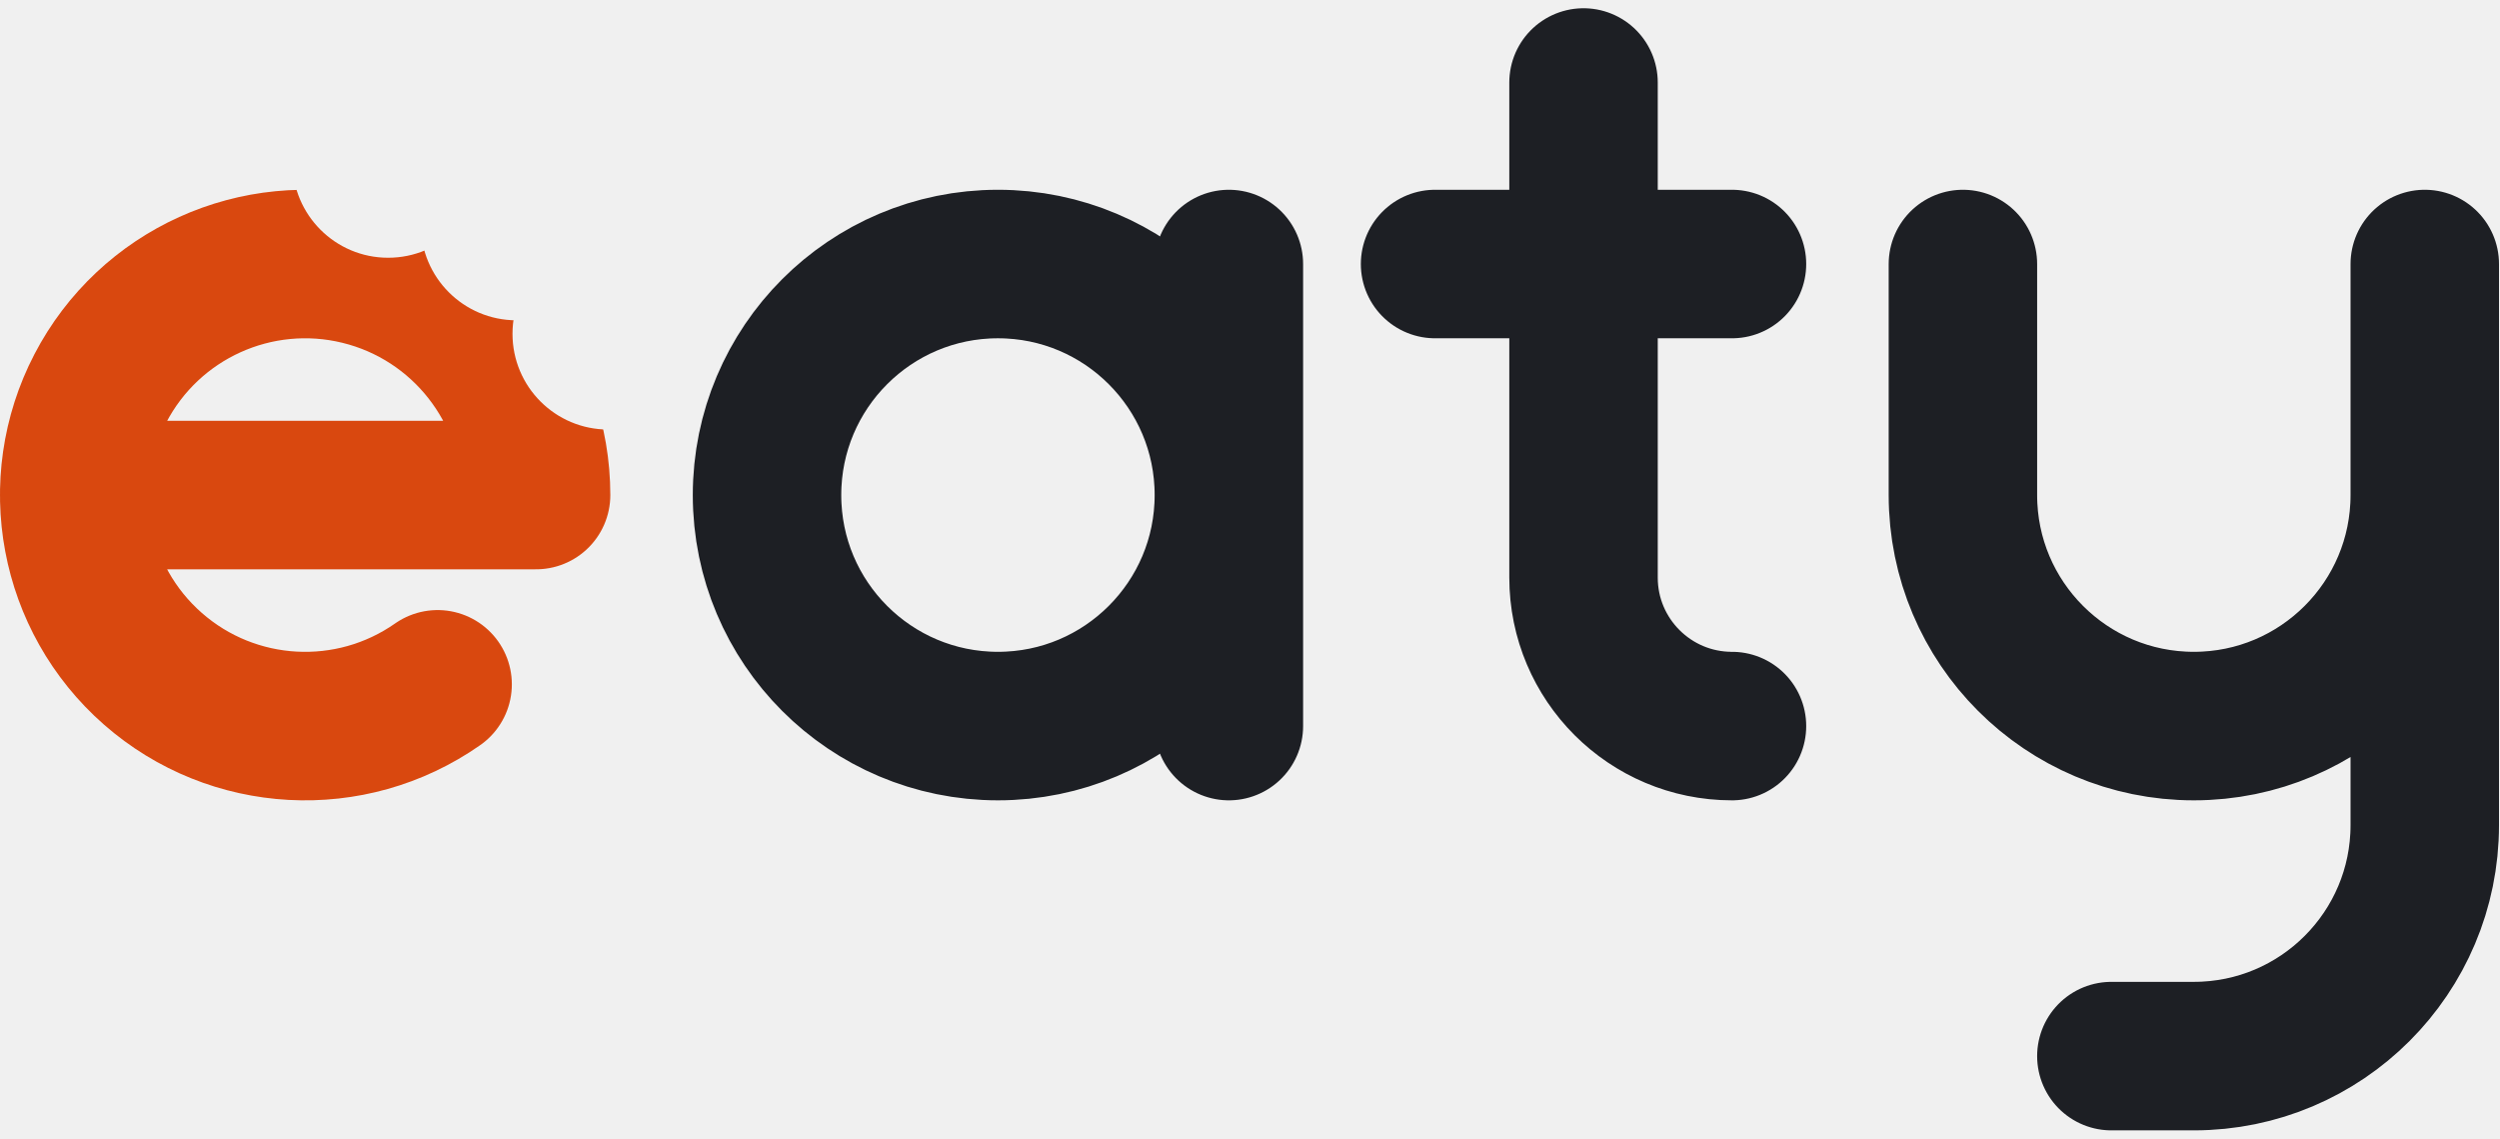
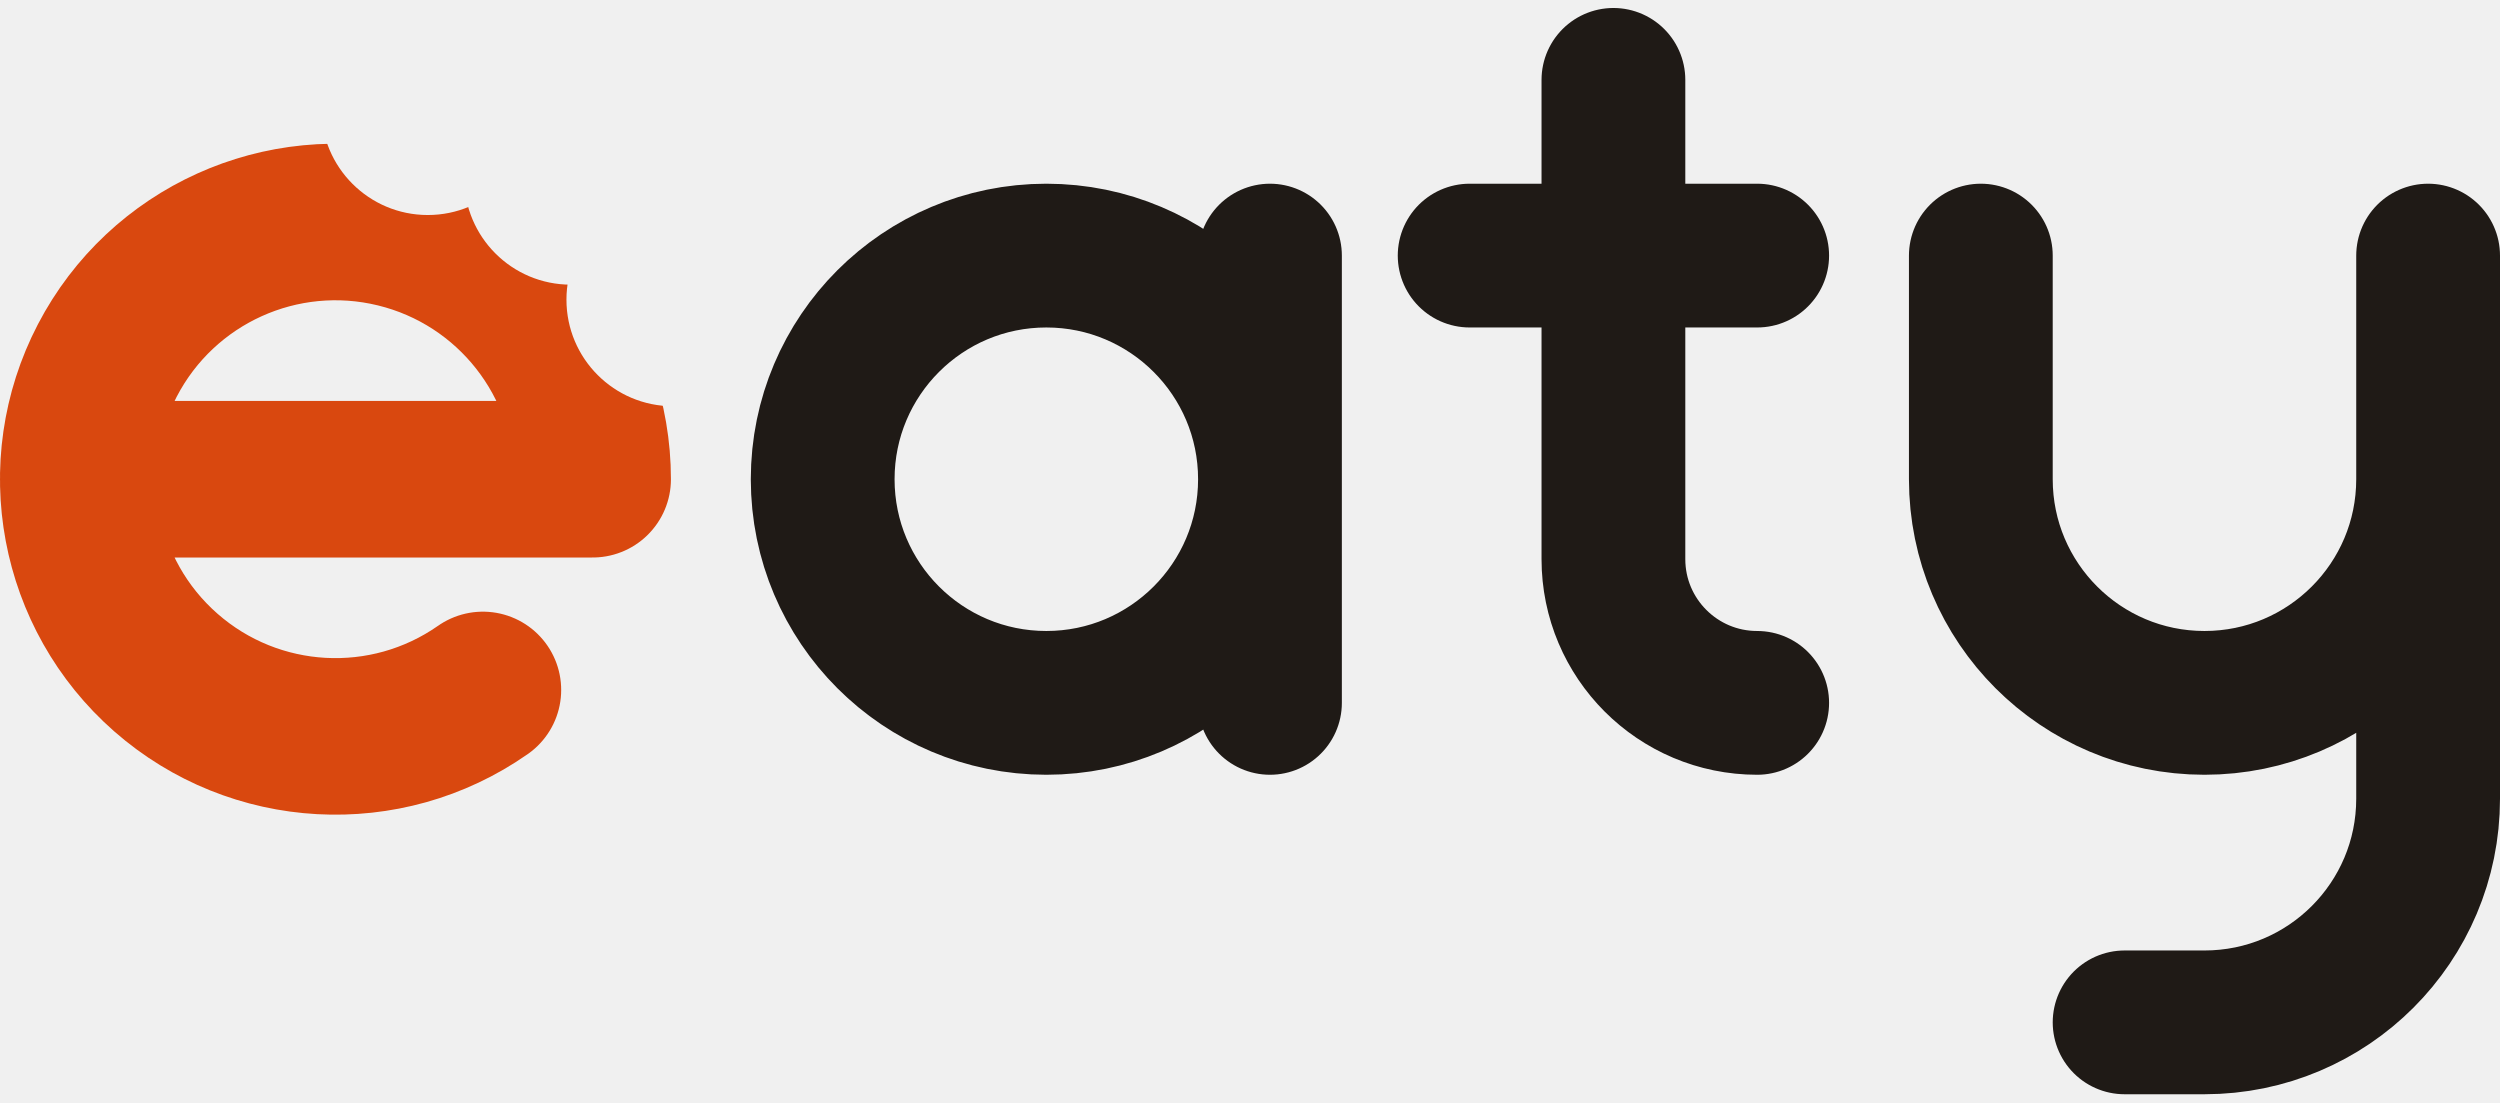
- <svg xmlns="http://www.w3.org/2000/svg" viewBox="0 2 151.5 69" width="151.5" height="69">
+ <svg xmlns="http://www.w3.org/2000/svg" viewBox="0 2 156.5 69" width="156.5" height="69">
  <style>
-     .e { stroke: #d9480f; } .rest { stroke: #1d1f24; }
-     @media (prefers-color-scheme: dark) { .e { stroke: #ff8a4c; } .rest { stroke: #eceef2; } }
+     .e { stroke: #d9480f; } .rest { stroke: #1f1a16; }
+     @media (prefers-color-scheme: dark) { .e { stroke: #ff8a4c; } .rest { stroke: #f5efe8; } }
  </style>
-   <mask id="bite" maskUnits="userSpaceOnUse" x="0" y="0" width="40" height="64">
-     <rect x="0" y="0" width="40" height="64" fill="#fff" />
-     <circle cx="36.87" cy="22.23" r="5.8" fill="#000" />
-     <circle cx="31.31" cy="15.61" r="5.8" fill="#000" />
-     <circle cx="23.53" cy="11.82" r="5.8" fill="#000" />
+   <mask id="bite" maskUnits="userSpaceOnUse" x="0" y="0" width="48" height="64">
+     <rect x="0" y="0" width="48" height="64" fill="#fff" />
+     <circle cx="42.13" cy="20.76" r="6.67" fill="#000" />
+     <circle cx="35.73" cy="13.15" r="6.67" fill="#000" />
+     <circle cx="26.78" cy="8.79" r="6.67" fill="#000" />
  </mask>
-   <path d="M4.5 32H32.5A14 14 0 1 0 26.53 43.47" fill="none" stroke-width="9" stroke-linecap="round" stroke-linejoin="round" class="e" mask="url(#bite)" />
-   <path d="M74.5 32A14 14 0 1 0 46.5 32A14 14 0 1 0 74.5 32ZM74.5 18V46M96 7V37A9 9 0 0 0 105 46M87 18H105M119 18V32A14 14 0 0 0 147 32M147 18V52A14 14 0 0 1 133 66H128" fill="none" stroke-width="9" stroke-linecap="round" stroke-linejoin="round" class="rest" />
+   <path d="M4.9 32H37.1A16.1 16.1 0 1 0 30.23 45.19" fill="none" stroke-width="9.8" stroke-linecap="round" stroke-linejoin="round" class="e" mask="url(#bite)" />
+   <path d="M79.5 32A14 14 0 1 0 51.5 32A14 14 0 1 0 79.5 32ZM79.5 18V46M101 7V37A9 9 0 0 0 110 46M92 18H110M124 18V32A14 14 0 0 0 152 32M152 18V52A14 14 0 0 1 138 66H133" fill="none" stroke-width="9" stroke-linecap="round" stroke-linejoin="round" class="rest" />
</svg>
